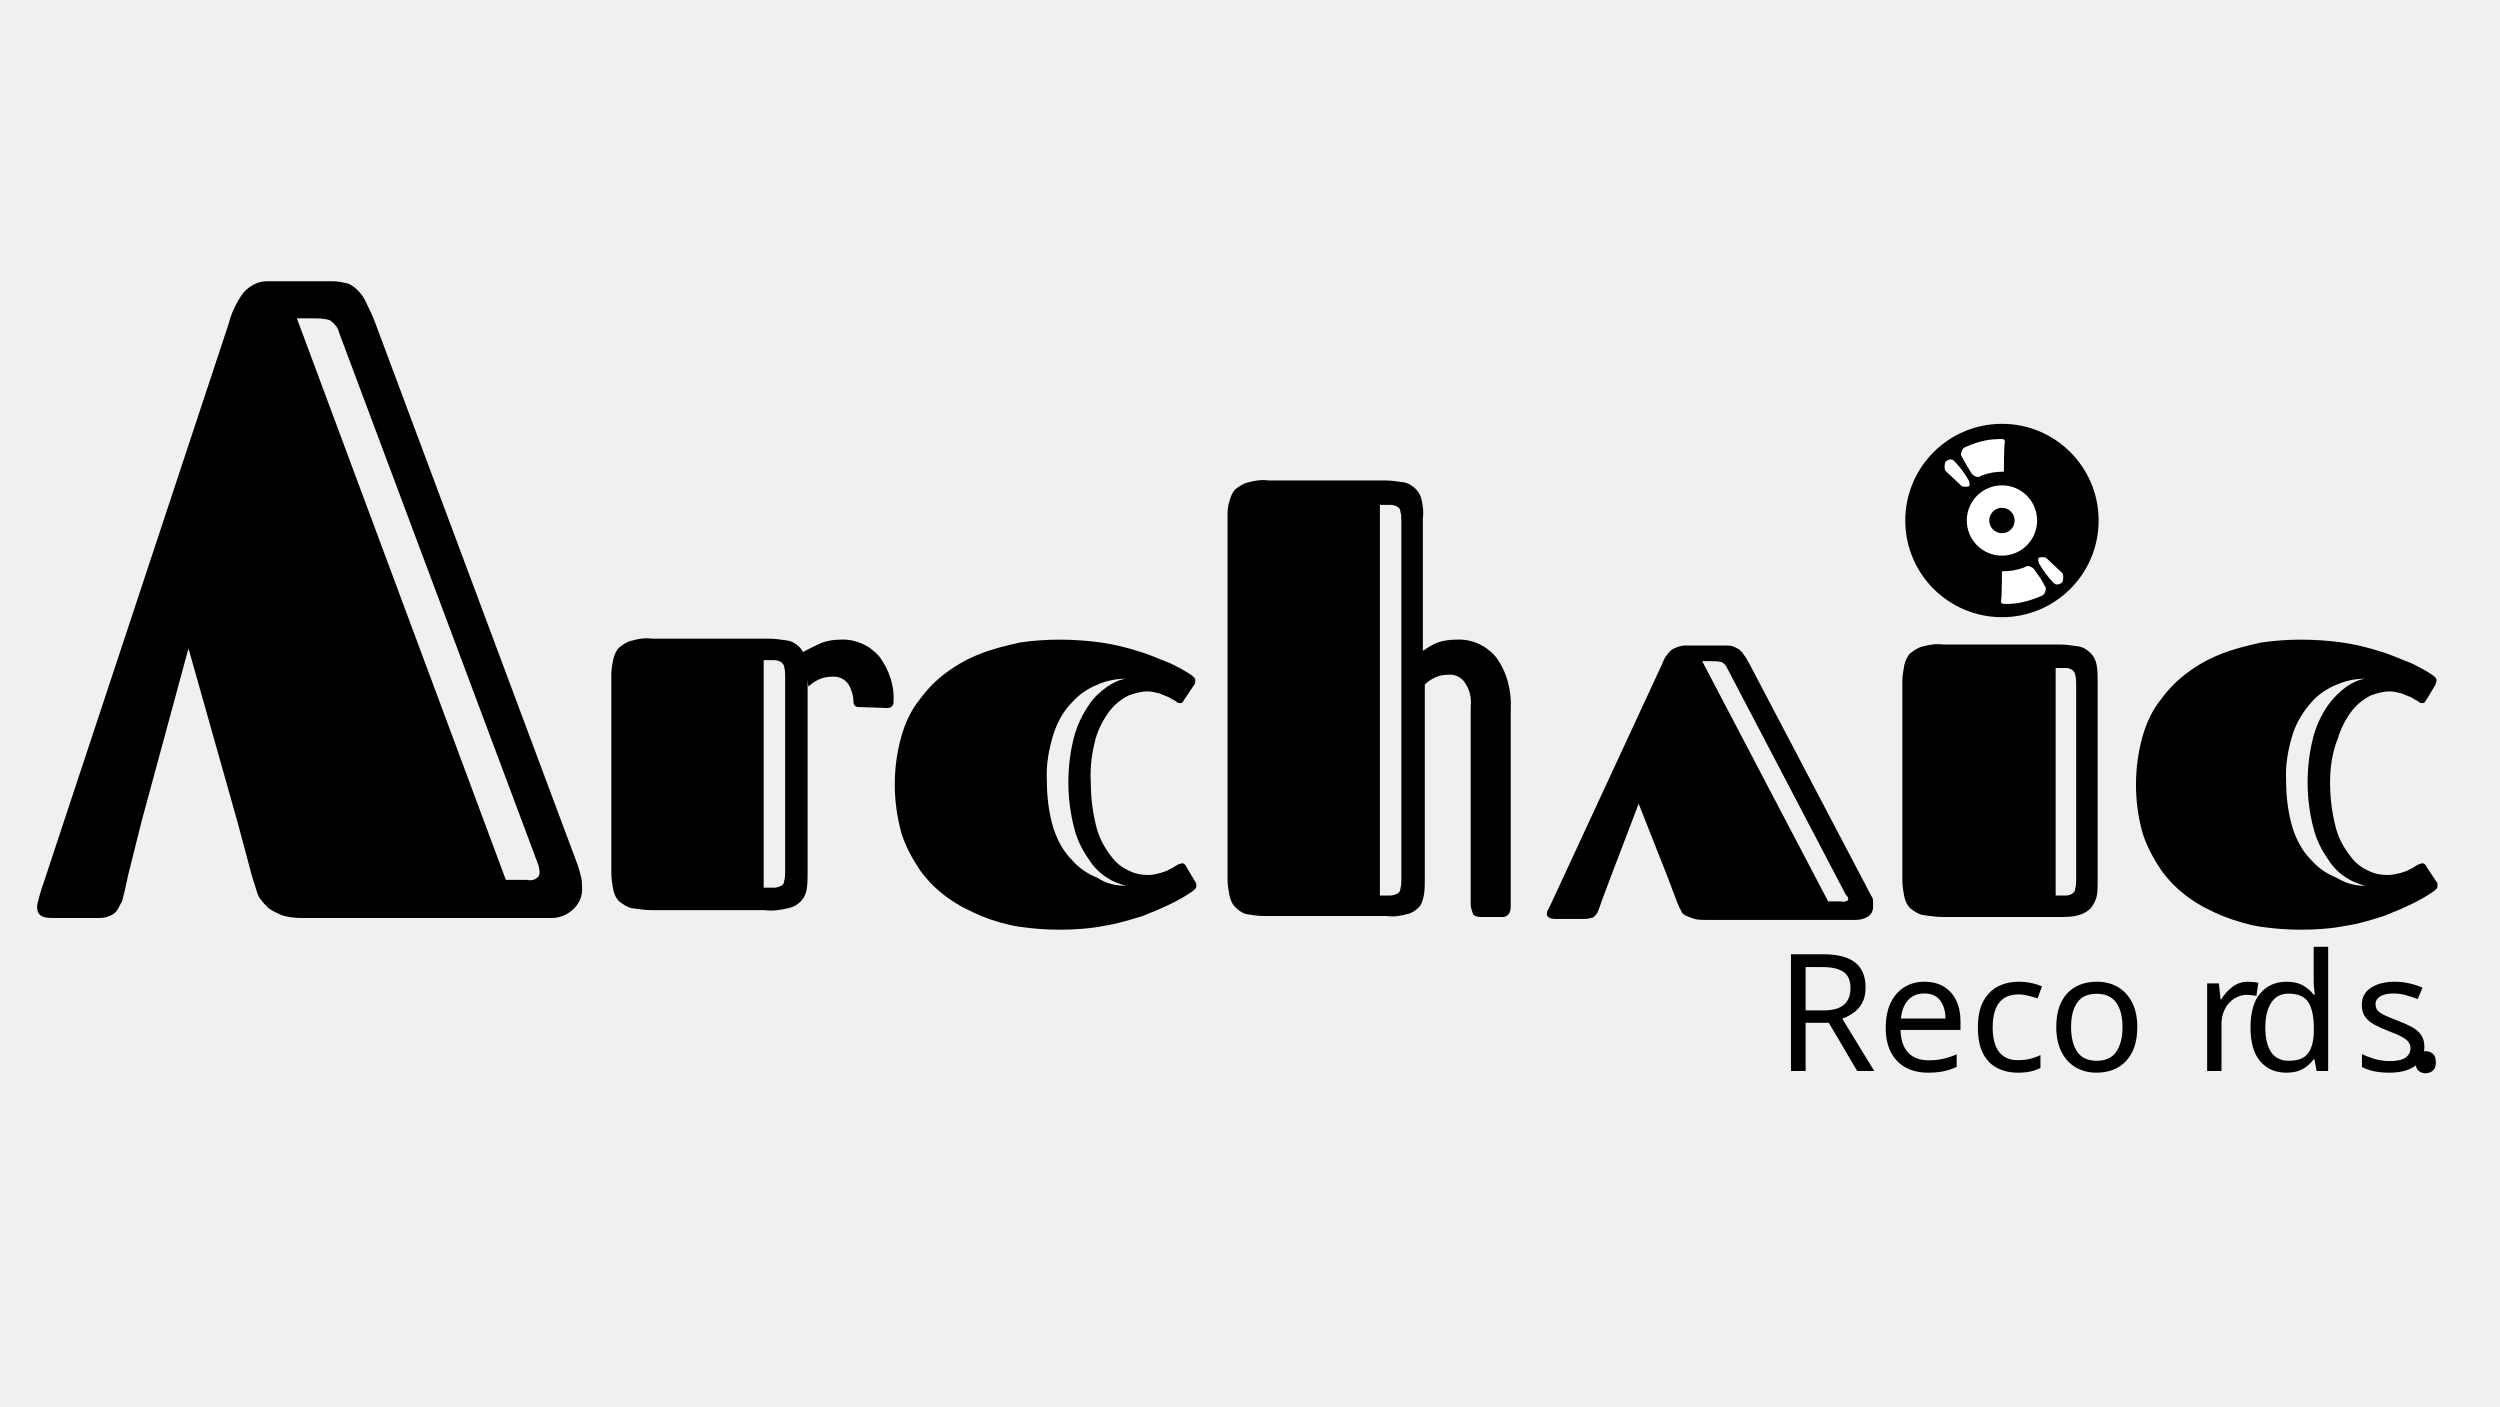
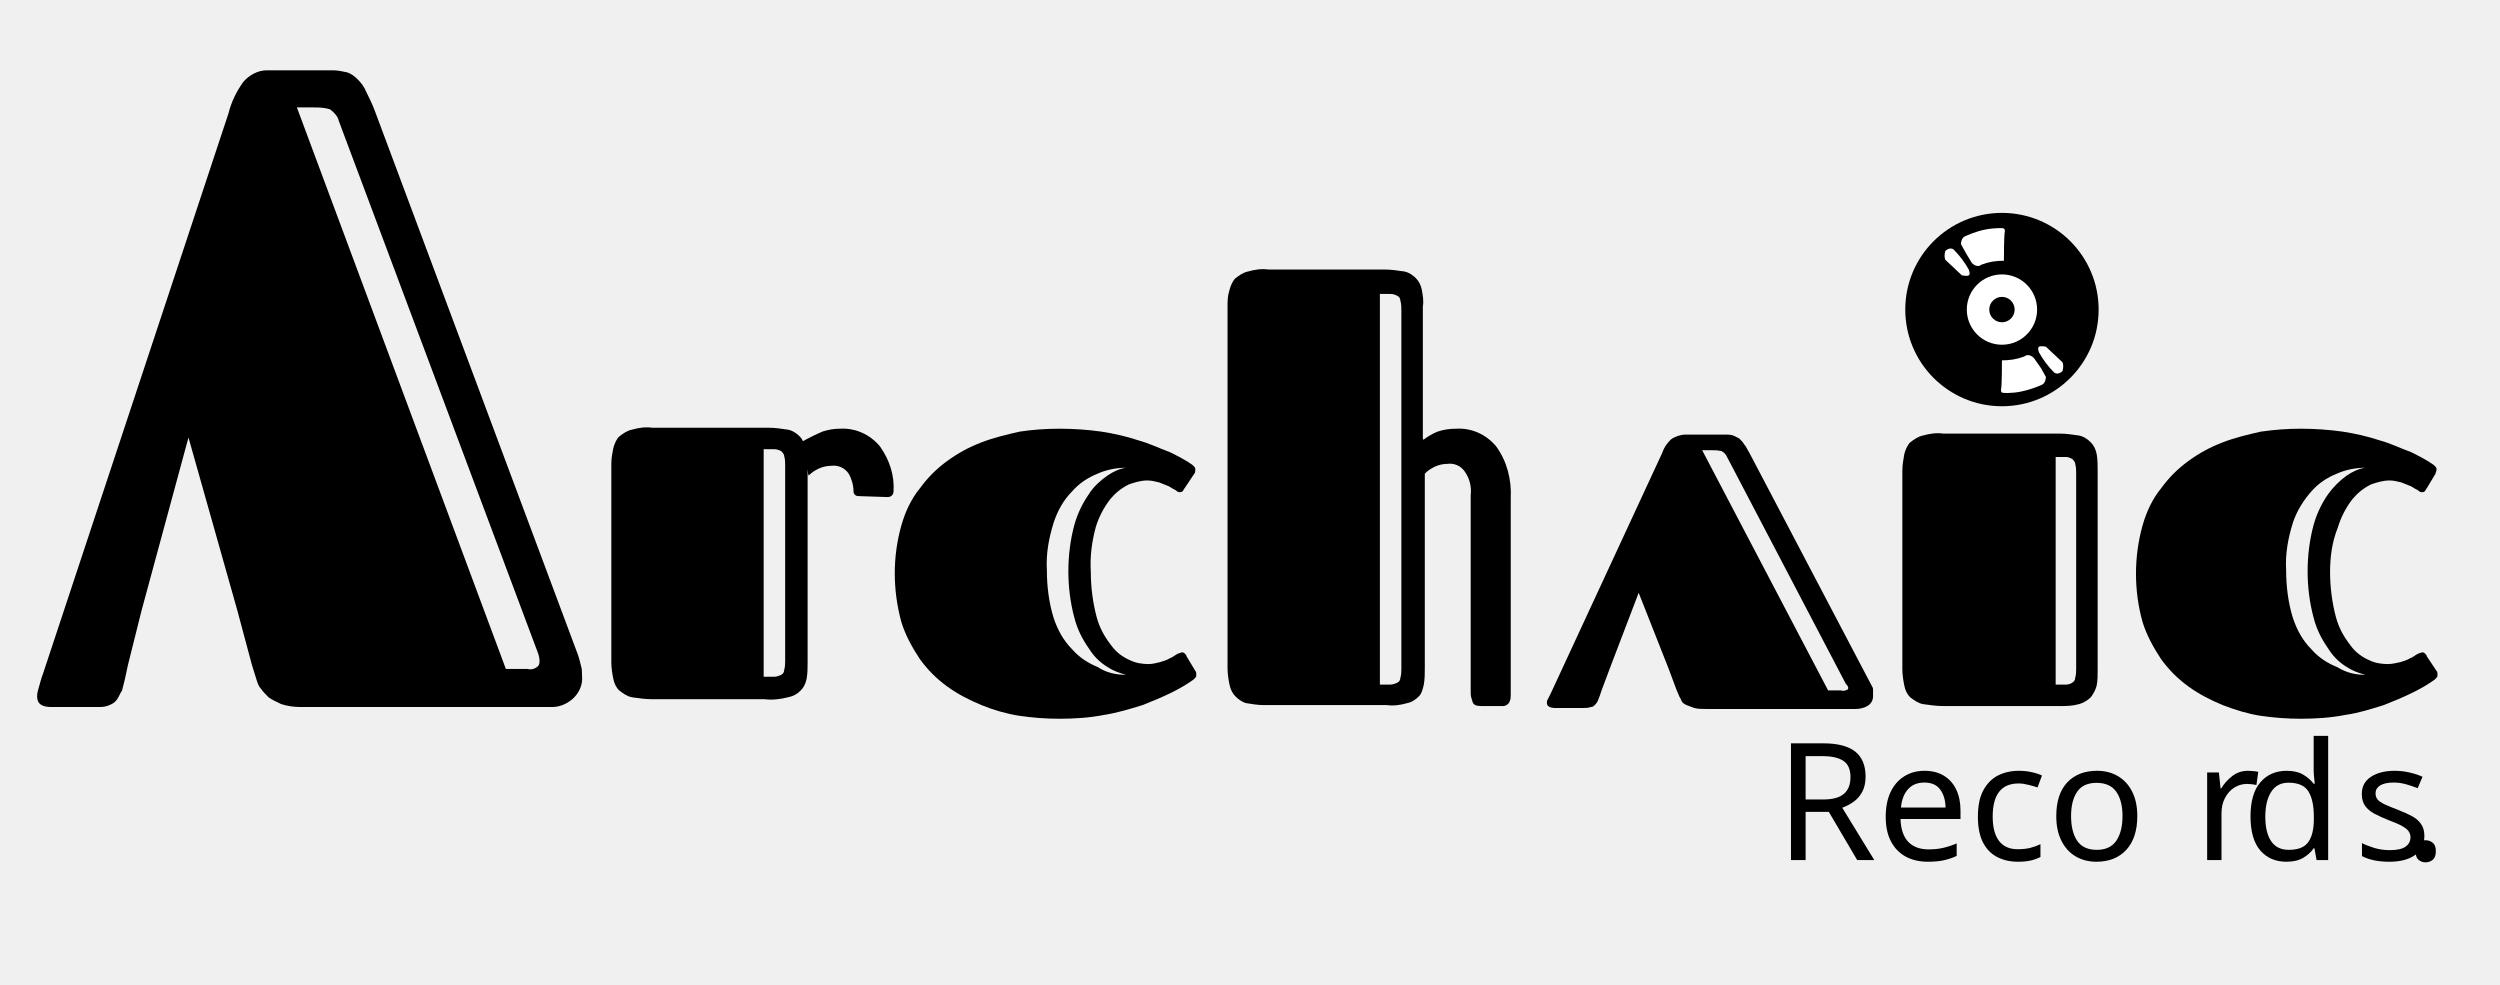
- <svg xmlns="http://www.w3.org/2000/svg" version="1.1" id="Layer_1" x="0px" y="0px" viewBox="0 0 256 144" style="enable-background:new 0 0 256 144;" xml:space="preserve">
+ <svg xmlns="http://www.w3.org/2000/svg" version="1.1" id="Layer_1" x="0px" y="0px" viewBox="0 0 256 100.8" style="enable-background:new 0 0 256 100.8;" xml:space="preserve">
  <style type="text/css">
	.st0{fill:#FFFFFF;}
	.st1{font-family:'CenturyGothicPro';}
	.st2{font-size:16.73px;}
- 	.st3{letter-spacing:-1;}
</style>
-   <path d="M59.5,89.8c-0.1-0.4-0.2-0.8-0.3-1.1L38.4,33c-0.3-0.8-0.6-1.4-0.9-2c-0.2-0.5-0.5-0.9-0.9-1.3c-0.3-0.3-0.7-0.6-1.1-0.7  c-0.5-0.1-0.9-0.2-1.4-0.2h-6.8c-0.9,0-1.8,0.5-2.4,1.2c-0.7,1-1.2,2-1.5,3.2l-19,57.4c-0.2,0.5-0.3,1-0.4,1.3  c-0.1,0.3-0.2,0.7-0.2,1c0,0.8,0.5,1.1,1.5,1.1H10c0.4,0,0.8,0,1.2-0.2c0.3-0.1,0.6-0.3,0.8-0.6c0.2-0.3,0.3-0.6,0.5-0.9  c0.1-0.4,0.2-0.8,0.3-1.2l0.3-1.4l1.4-5.6l4.8-17.7l5,17.7l1.5,5.6l0.5,1.6c0.1,0.3,0.2,0.6,0.4,0.8c0.2,0.3,0.5,0.6,0.8,0.9  c0.4,0.3,0.9,0.5,1.3,0.7c0.6,0.2,1.3,0.3,2,0.3h25.7c0.8,0,1.5-0.3,2.1-0.8c0.7-0.6,1.1-1.5,1-2.4C59.6,90.5,59.6,90.1,59.5,89.8z   M55.1,89.8c-0.3,0.3-0.7,0.4-1.1,0.3h-2.2L30.4,32.6H32c0.6,0,1.2,0,1.8,0.2c0.4,0.3,0.8,0.7,0.9,1.2l20.4,54.5  C55.3,89.1,55.3,89.6,55.1,89.8L55.1,89.8z" />
-   <path d="M82.7,75.6v13.8c0,0.6,0,1.1-0.1,1.7c-0.1,0.5-0.3,0.9-0.6,1.2c-0.4,0.4-0.8,0.6-1.3,0.7c-0.8,0.2-1.6,0.3-2.4,0.2H66.8  c-0.7,0-1.4-0.1-2.1-0.2c-0.5-0.1-0.9-0.4-1.3-0.7c-0.3-0.3-0.5-0.7-0.6-1.2c-0.1-0.5-0.2-1.1-0.2-1.7V69.1c0-0.6,0.1-1.1,0.2-1.6  c0.1-0.4,0.3-0.9,0.6-1.2c0.4-0.3,0.8-0.6,1.3-0.7c0.7-0.2,1.4-0.3,2.1-0.2h11.9c0.7,0,1.3,0.1,2,0.2c0.5,0.1,0.9,0.4,1.2,0.7  c0.3,0.3,0.5,0.8,0.6,1.2c0.1,0.6,0.2,1.1,0.2,1.7v2 M80.4,69.3c0-0.3,0-0.7-0.1-1c0-0.2-0.2-0.4-0.3-0.5c-0.2-0.1-0.4-0.2-0.7-0.2  c-0.4,0-0.7,0-1.1,0v23.3c0.4,0,0.7,0,1.1,0c0.2,0,0.5-0.1,0.7-0.2c0.2-0.1,0.3-0.3,0.3-0.5c0.1-0.3,0.1-0.7,0.1-1V69.3z" />
-   <path d="M111.7,80.2c0,1.5,0.2,3.1,0.6,4.6c0.3,1.1,0.8,2,1.5,2.9c0.5,0.7,1.2,1.2,1.9,1.5c0.6,0.3,1.3,0.4,1.9,0.4  c0.4,0,0.8-0.1,1.2-0.2c0.3-0.1,0.7-0.2,1-0.4c0.3-0.1,0.5-0.3,0.7-0.4c0.1-0.1,0.3-0.1,0.5-0.2c0.1,0,0.2,0,0.3,0.1  c0.1,0.1,0.2,0.2,0.2,0.3l0.9,1.5c0.1,0.1,0.1,0.2,0.1,0.4c0,0.1,0,0.2-0.1,0.3c-0.1,0.1-0.1,0.1-0.2,0.2c-0.7,0.5-1.4,0.9-2.2,1.3  c-1,0.5-2,0.9-3,1.3c-1.3,0.4-2.6,0.8-3.9,1c-1.5,0.3-3.1,0.4-4.6,0.4c-1.4,0-2.7-0.1-4.1-0.3c-1.3-0.2-2.7-0.6-3.9-1.1  c-1.2-0.5-2.4-1.1-3.5-1.9c-1.1-0.8-2-1.7-2.8-2.8c-0.8-1.2-1.5-2.5-1.9-3.8c-0.9-3.3-0.9-6.7,0-9.9c0.4-1.4,1-2.7,1.9-3.8  c0.8-1.1,1.7-2,2.8-2.8c1.1-0.8,2.2-1.4,3.5-1.9c1.3-0.5,2.6-0.8,3.9-1.1c1.3-0.2,2.7-0.3,4.1-0.3c1.4,0,2.9,0.1,4.3,0.3  c1.3,0.2,2.6,0.5,3.8,0.9c1.1,0.3,2.1,0.8,3.2,1.2c0.8,0.4,1.6,0.8,2.3,1.3l0.2,0.2c0.1,0.1,0.1,0.2,0.1,0.3c0,0.1,0,0.3-0.1,0.4  l-1,1.5c-0.1,0.1-0.1,0.2-0.2,0.3c-0.1,0.1-0.2,0.1-0.3,0.1c-0.2,0-0.3-0.1-0.4-0.2c-0.2-0.1-0.4-0.2-0.7-0.4  c-0.3-0.1-0.7-0.3-1-0.4c-0.4-0.1-0.8-0.2-1.2-0.2c-0.7,0-1.3,0.2-1.9,0.4c-0.8,0.4-1.4,0.9-1.9,1.5c-0.7,0.9-1.2,1.9-1.5,2.9  C111.8,77.1,111.6,78.6,111.7,80.2z M115.3,90.7c-0.7-0.2-1.3-0.4-1.9-0.8c-0.8-0.5-1.4-1.1-1.9-1.9c-0.7-1-1.2-2-1.5-3.2  c-0.4-1.5-0.6-3.1-0.6-4.7c0-1.6,0.2-3.2,0.6-4.7c0.3-1.1,0.8-2.2,1.5-3.2c0.5-0.8,1.2-1.4,1.9-1.9c0.6-0.4,1.2-0.7,1.9-0.8  c-1,0-2,0.2-2.9,0.6c-1,0.4-1.9,1-2.6,1.8c-0.9,0.9-1.5,2-1.9,3.2c-0.5,1.6-0.8,3.2-0.7,4.9c0,1.6,0.2,3.3,0.7,4.9  c0.4,1.2,1,2.3,1.9,3.2c0.7,0.8,1.6,1.4,2.6,1.8C113.3,90.5,114.3,90.7,115.3,90.7L115.3,90.7z" />
-   <path d="M145.8,66.6c0.4-0.3,0.9-0.6,1.4-0.8c0.6-0.2,1.2-0.3,1.9-0.3c1.6-0.1,3.1,0.6,4.1,1.8c1.1,1.5,1.6,3.4,1.5,5.3v20.1  c0,0.2,0,0.5-0.1,0.7c-0.1,0.3-0.4,0.5-0.7,0.5c-0.2,0-0.3,0-0.5,0h-1.7c-0.5,0-0.8-0.1-0.9-0.4c-0.1-0.3-0.2-0.6-0.2-0.9V72.3  c0.1-0.8-0.1-1.7-0.6-2.4c-0.4-0.6-1.1-0.9-1.8-0.8c-0.4,0-0.9,0.1-1.3,0.3c-0.4,0.2-0.7,0.4-1,0.7v19.9c0,0.6,0,1.1-0.1,1.7  c-0.1,0.4-0.2,0.9-0.5,1.2c-0.3,0.3-0.7,0.6-1.2,0.7c-0.7,0.2-1.4,0.3-2.1,0.2h-12.6c-0.6,0-1.2-0.1-1.8-0.2  c-0.4-0.1-0.8-0.4-1.1-0.7c-0.3-0.3-0.5-0.7-0.6-1.2c-0.1-0.5-0.2-1.1-0.2-1.7v-37c0-0.6,0-1.1,0.2-1.7c0.1-0.4,0.3-0.9,0.6-1.2  c0.4-0.3,0.8-0.6,1.3-0.7c0.7-0.2,1.4-0.3,2.1-0.2h11.9c0.7,0,1.3,0.1,2,0.2c0.5,0.1,0.9,0.4,1.2,0.7c0.3,0.3,0.5,0.7,0.6,1.2  c0.1,0.6,0.2,1.1,0.1,1.7V66.6z M143.5,53.4c0-0.3,0-0.7-0.1-1c0-0.2-0.1-0.4-0.3-0.5c-0.2-0.1-0.4-0.2-0.7-0.2c-0.4,0-0.7,0-1.1,0  v40c0.4,0,0.8,0,1.1,0c0.2,0,0.5-0.1,0.7-0.2c0.2-0.1,0.3-0.3,0.3-0.5c0.1-0.3,0.1-0.7,0.1-1V53.4z" />
-   <path d="M87.9,72.4c-0.3,0-0.5-0.2-0.5-0.5c0-0.6-0.2-1.3-0.5-1.8c-0.4-0.6-1.1-0.9-1.8-0.8c-0.4,0-0.9,0.1-1.3,0.3  c-0.4,0.2-0.7,0.4-1,0.7L82,66.9c0.7-0.4,1.5-0.8,2.2-1.1c0.6-0.2,1.2-0.3,1.8-0.3c1.6-0.1,3.1,0.6,4.1,1.8c1,1.4,1.5,3,1.4,4.6  c0,0.3-0.2,0.6-0.6,0.6c0,0,0,0,0,0L87.9,72.4z" />
-   <path d="M194.8,69.8c0-0.6,0.1-1.1,0.2-1.7c0.1-0.4,0.3-0.9,0.6-1.2c0.4-0.3,0.8-0.6,1.3-0.7c0.7-0.2,1.4-0.3,2.1-0.2h11.9  c0.7,0,1.3,0.1,2,0.2c0.5,0.1,0.9,0.4,1.2,0.7c0.3,0.3,0.5,0.7,0.6,1.2c0.1,0.6,0.1,1.1,0.1,1.7v20.4c0,0.5,0,1.1-0.1,1.6  c-0.1,0.4-0.3,0.8-0.6,1.2c-0.3,0.3-0.8,0.6-1.2,0.7c-0.7,0.2-1.3,0.2-2,0.2H199c-0.7,0-1.4-0.1-2.1-0.2c-0.5-0.1-0.9-0.4-1.3-0.7  c-0.3-0.3-0.5-0.7-0.6-1.2c-0.1-0.5-0.2-1.1-0.2-1.7V69.8z M212.6,70.1c0-0.3,0-0.7-0.1-1c0-0.2-0.2-0.4-0.3-0.5  c-0.2-0.1-0.4-0.2-0.6-0.2c-0.3,0-0.6,0-1.1,0v23.3c0.4,0,0.8,0,1.1,0c0.2,0,0.5-0.1,0.6-0.2c0.2-0.1,0.3-0.3,0.3-0.5  c0.1-0.3,0.1-0.7,0.1-1V70.1z" />
-   <path d="M238.6,80.2c0,1.5,0.2,3.1,0.6,4.6c0.3,1.1,0.8,2,1.5,2.9c0.5,0.7,1.2,1.2,1.9,1.5c0.6,0.3,1.3,0.4,1.9,0.4  c0.4,0,0.9-0.1,1.3-0.2c0.3-0.1,0.7-0.2,1-0.4c0.3-0.1,0.5-0.3,0.7-0.4c0.1-0.1,0.3-0.1,0.5-0.2c0.1,0,0.2,0,0.3,0.1  c0.1,0.1,0.2,0.2,0.2,0.3l1,1.5c0.1,0.1,0.1,0.2,0.1,0.4c0,0.1,0,0.2-0.1,0.3c-0.1,0.1-0.1,0.1-0.2,0.2c-0.7,0.5-1.4,0.9-2.2,1.3  c-1,0.5-2,0.9-3,1.3c-1.3,0.4-2.5,0.8-3.9,1c-1.5,0.3-3.1,0.4-4.6,0.4c-1.4,0-2.7-0.1-4.1-0.3c-1.3-0.2-2.6-0.6-3.9-1.1  c-1.2-0.5-2.4-1.1-3.5-1.9c-1.1-0.8-2-1.7-2.8-2.8c-0.8-1.2-1.5-2.5-1.9-3.8c-0.9-3.2-0.9-6.7,0-9.9c0.4-1.4,1-2.7,1.9-3.8  c0.8-1.1,1.7-2,2.8-2.8c1.1-0.8,2.2-1.4,3.5-1.9c1.3-0.5,2.6-0.8,3.9-1.1c1.4-0.2,2.7-0.3,4.1-0.3c1.4,0,2.9,0.1,4.3,0.3  c1.3,0.2,2.6,0.5,3.8,0.9c1.1,0.3,2.1,0.8,3.2,1.2c0.8,0.4,1.6,0.8,2.3,1.3l0.2,0.2c0.1,0.1,0.1,0.2,0.1,0.3c0,0.1-0.1,0.3-0.1,0.4  l-0.9,1.5c-0.1,0.1-0.1,0.2-0.2,0.3c-0.1,0.1-0.2,0.1-0.3,0.1c-0.2,0-0.3-0.1-0.4-0.2c-0.2-0.1-0.4-0.2-0.7-0.4  c-0.3-0.1-0.7-0.3-1-0.4c-0.4-0.1-0.8-0.2-1.2-0.2c-0.7,0-1.3,0.2-1.9,0.4c-0.8,0.4-1.4,0.9-1.9,1.5c-0.7,0.9-1.2,1.9-1.5,2.9  C238.8,77.1,238.6,78.6,238.6,80.2z M242.2,90.7c-0.7-0.2-1.3-0.4-1.9-0.8c-0.8-0.5-1.4-1.1-1.9-1.9c-0.7-1-1.2-2-1.5-3.2  c-0.4-1.5-0.6-3.1-0.6-4.7c0-1.6,0.2-3.2,0.6-4.7c0.3-1.1,0.8-2.2,1.5-3.2c0.5-0.7,1.2-1.4,1.9-1.9c0.6-0.4,1.2-0.7,1.9-0.8  c-1,0-2,0.2-2.9,0.6c-1,0.4-1.9,1-2.6,1.8c-0.8,0.9-1.5,2-1.9,3.2c-0.5,1.6-0.8,3.2-0.7,4.9c0,1.6,0.2,3.3,0.7,4.9  c0.4,1.2,1,2.3,1.9,3.2c0.7,0.8,1.6,1.4,2.6,1.8C240.3,90.5,241.2,90.7,242.2,90.7L242.2,90.7z" />
-   <path d="M191.8,92.2c0-0.2-0.1-0.3-0.2-0.5l-12.5-23.8c-0.2-0.3-0.3-0.6-0.5-0.8c-0.1-0.2-0.3-0.4-0.5-0.6c-0.2-0.1-0.4-0.2-0.6-0.3  c-0.3-0.1-0.6-0.1-0.8-0.1h-4.1c-0.5,0-1.1,0.2-1.5,0.5c-0.4,0.4-0.7,0.8-0.9,1.4l-11.4,24.6c-0.1,0.2-0.2,0.4-0.3,0.6  c-0.1,0.1-0.1,0.3-0.1,0.4c0,0.3,0.3,0.5,0.9,0.5h2.8c0.3,0,0.5,0,0.8-0.1c0.2,0,0.3-0.1,0.4-0.2c0.1-0.1,0.2-0.2,0.3-0.4  c0.1-0.2,0.1-0.3,0.2-0.5l0.2-0.6l0.9-2.4l2.9-7.6l3,7.6l0.9,2.4l0.3,0.7c0.1,0.1,0.1,0.2,0.2,0.4c0.1,0.2,0.3,0.3,0.5,0.4  c0.3,0.1,0.5,0.2,0.8,0.3c0.4,0.1,0.8,0.1,1.2,0.1H190c0.4,0,0.9-0.1,1.2-0.3c0.4-0.2,0.6-0.6,0.6-1  C191.8,92.5,191.8,92.3,191.8,92.2z M189.2,92.2c-0.2,0.1-0.4,0.2-0.7,0.1h-1.3l-12.9-24.6h0.9c0.4,0,0.7,0,1.1,0.1  c0.2,0.1,0.4,0.3,0.5,0.5l12.2,23.3C189.3,91.9,189.3,92.1,189.2,92.2L189.2,92.2z" />
-   <circle cx="205" cy="53.3" r="9.9" />
-   <circle class="st0" cx="205" cy="53.3" r="3.6" />
-   <circle cx="205" cy="53.3" r="1.3" />
-   <path class="st0" d="M201.3,47.5l-0.5-0.9c0,0,0-0.6,0.4-0.8c0.9-0.4,1.8-0.7,2.8-0.8c1.1-0.1,1.2,0,1.2,0c0.1,0.1,0.1,0.2,0.1,0.3  c-0.1,0.2-0.1,3-0.1,3c-0.8,0-1.5,0.1-2.3,0.4c-0.5,0.4-1-0.2-1-0.2L201.3,47.5z" />
-   <path class="st0" d="M199.2,47.3c0,0,0.5-0.5,0.9-0.1c0.6,0.6,1.1,1.3,1.5,2c0,0,0.2,0.5,0,0.6s-0.7,0-0.7,0l-1.7-1.6  C199.1,48,199.1,47.6,199.2,47.3z" />
-   <path class="st0" d="M209,59.3l0.5,0.9c0,0,0,0.6-0.4,0.8c-0.9,0.4-1.9,0.7-2.8,0.8c-1.1,0.1-1.3,0-1.3,0c-0.1-0.1-0.1-0.2-0.1-0.3  c0.1-0.2,0.1-3,0.1-3c0.8,0,1.5-0.1,2.3-0.4c0.5-0.4,1,0.2,1,0.2L209,59.3z" />
-   <path class="st0" d="M211.2,59.6c0,0-0.5,0.5-0.9,0.1c-0.6-0.6-1.1-1.3-1.5-2c0,0-0.2-0.5,0-0.6s0.7,0,0.7,0l1.7,1.6  C211.3,58.9,211.3,59.3,211.2,59.6z" />
-   <text transform="matrix(1 0 0 1 181.77 109.67)" class="st1 st2">Reco</text>
-   <text transform="matrix(1 0 0 1 224.59 109.67)" class="st1 st2">r</text>
-   <text transform="matrix(1 0 0 1 229.53 109.67)" class="st1 st2">d</text>
-   <text transform="matrix(1 0 0 1 240.99 109.67)" class="st1 st2 st3">s</text>
-   <text transform="matrix(1 0 0 1 246.15 109.67)" class="st1 st2">.</text>
+   <path d="M59.5,68.2c-0.1-0.4-0.2-0.8-0.3-1.1L38.4,11.4c-0.3-0.8-0.6-1.4-0.9-2c-0.2-0.5-0.5-0.9-0.9-1.3c-0.3-0.3-0.7-0.6-1.1-0.7  c-0.5-0.1-0.9-0.2-1.4-0.2h-6.8c-0.9,0-1.8,0.5-2.4,1.2c-0.7,1-1.2,2-1.5,3.2L4.4,69c-0.2,0.5-0.3,1-0.4,1.3s-0.2,0.7-0.2,1  c0,0.8,0.5,1.1,1.5,1.1H10c0.4,0,0.8,0,1.2-0.2c0.3-0.1,0.6-0.3,0.8-0.6c0.2-0.3,0.3-0.6,0.5-0.9c0.1-0.4,0.2-0.8,0.3-1.2l0.3-1.4  l1.4-5.6l4.8-17.7l5,17.7l1.5,5.6l0.5,1.6c0.1,0.3,0.2,0.6,0.4,0.8c0.2,0.3,0.5,0.6,0.8,0.9c0.4,0.3,0.9,0.5,1.3,0.7  c0.6,0.2,1.3,0.3,2,0.3h25.7c0.8,0,1.5-0.3,2.1-0.8c0.7-0.6,1.1-1.5,1-2.4C59.6,68.9,59.6,68.5,59.5,68.2z M55.1,68.2  c-0.3,0.3-0.7,0.4-1.1,0.3h-2.2L30.4,11H32c0.6,0,1.2,0,1.8,0.2c0.4,0.3,0.8,0.7,0.9,1.2l20.4,54.5C55.3,67.5,55.3,68,55.1,68.2  L55.1,68.2z" />
+   <path d="M82.7,54v13.8c0,0.6,0,1.1-0.1,1.7c-0.1,0.5-0.3,0.9-0.6,1.2c-0.4,0.4-0.8,0.6-1.3,0.7c-0.8,0.2-1.6,0.3-2.4,0.2H66.8  c-0.7,0-1.4-0.1-2.1-0.2c-0.5-0.1-0.9-0.4-1.3-0.7c-0.3-0.3-0.5-0.7-0.6-1.2s-0.2-1.1-0.2-1.7V47.5c0-0.6,0.1-1.1,0.2-1.6  c0.1-0.4,0.3-0.9,0.6-1.2c0.4-0.3,0.8-0.6,1.3-0.7c0.7-0.2,1.4-0.3,2.1-0.2h11.9c0.7,0,1.3,0.1,2,0.2c0.5,0.1,0.9,0.4,1.2,0.7  c0.3,0.3,0.5,0.8,0.6,1.2c0.1,0.6,0.2,1.1,0.2,1.7v2 M80.4,47.7c0-0.3,0-0.7-0.1-1c0-0.2-0.2-0.4-0.3-0.5c-0.2-0.1-0.4-0.2-0.7-0.2  c-0.4,0-0.7,0-1.1,0v23.3c0.4,0,0.7,0,1.1,0c0.2,0,0.5-0.1,0.7-0.2s0.3-0.3,0.3-0.5c0.1-0.3,0.1-0.7,0.1-1V47.7z" />
+   <path d="M111.7,58.6c0,1.5,0.2,3.1,0.6,4.6c0.3,1.1,0.8,2,1.5,2.9c0.5,0.7,1.2,1.2,1.9,1.5c0.6,0.3,1.3,0.4,1.9,0.4  c0.4,0,0.8-0.1,1.2-0.2c0.3-0.1,0.7-0.2,1-0.4c0.3-0.1,0.5-0.3,0.7-0.4c0.1-0.1,0.3-0.1,0.5-0.2c0.1,0,0.2,0,0.3,0.1  c0.1,0.1,0.2,0.2,0.2,0.3l0.9,1.5c0.1,0.1,0.1,0.2,0.1,0.4c0,0.1,0,0.2-0.1,0.3c-0.1,0.1-0.1,0.1-0.2,0.2c-0.7,0.5-1.4,0.9-2.2,1.3  c-1,0.5-2,0.9-3,1.3c-1.3,0.4-2.6,0.8-3.9,1c-1.5,0.3-3.1,0.4-4.6,0.4c-1.4,0-2.7-0.1-4.1-0.3c-1.3-0.2-2.7-0.6-3.9-1.1  c-1.2-0.5-2.4-1.1-3.5-1.9s-2-1.7-2.8-2.8c-0.8-1.2-1.5-2.5-1.9-3.8c-0.9-3.3-0.9-6.7,0-9.9c0.4-1.4,1-2.7,1.9-3.8  c0.8-1.1,1.7-2,2.8-2.8c1.1-0.8,2.2-1.4,3.5-1.9s2.6-0.8,3.9-1.1c1.3-0.2,2.7-0.3,4.1-0.3s2.9,0.1,4.3,0.3c1.3,0.2,2.6,0.5,3.8,0.9  c1.1,0.3,2.1,0.8,3.2,1.2c0.8,0.4,1.6,0.8,2.3,1.3l0.2,0.2c0.1,0.1,0.1,0.2,0.1,0.3c0,0.1,0,0.3-0.1,0.4l-1,1.5  c-0.1,0.1-0.1,0.2-0.2,0.3c-0.1,0.1-0.2,0.1-0.3,0.1c-0.2,0-0.3-0.1-0.4-0.2c-0.2-0.1-0.4-0.2-0.7-0.4c-0.3-0.1-0.7-0.3-1-0.4  c-0.4-0.1-0.8-0.2-1.2-0.2c-0.7,0-1.3,0.2-1.9,0.4c-0.8,0.4-1.4,0.9-1.9,1.5c-0.7,0.9-1.2,1.9-1.5,2.9  C111.8,55.5,111.6,57,111.7,58.6z M115.3,69.1c-0.7-0.2-1.3-0.4-1.9-0.8c-0.8-0.5-1.4-1.1-1.9-1.9c-0.7-1-1.2-2-1.5-3.2  c-0.4-1.5-0.6-3.1-0.6-4.7s0.2-3.2,0.6-4.7c0.3-1.1,0.8-2.2,1.5-3.2c0.5-0.8,1.2-1.4,1.9-1.9c0.6-0.4,1.2-0.7,1.9-0.8  c-1,0-2,0.2-2.9,0.6c-1,0.4-1.9,1-2.6,1.8c-0.9,0.9-1.5,2-1.9,3.2c-0.5,1.6-0.8,3.2-0.7,4.9c0,1.6,0.2,3.3,0.7,4.9  c0.4,1.2,1,2.3,1.9,3.2c0.7,0.8,1.6,1.4,2.6,1.8C113.3,68.9,114.3,69.1,115.3,69.1L115.3,69.1z" />
+   <path d="M145.8,45c0.4-0.3,0.9-0.6,1.4-0.8c0.6-0.2,1.2-0.3,1.9-0.3c1.6-0.1,3.1,0.6,4.1,1.8c1.1,1.5,1.6,3.4,1.5,5.3v20.1  c0,0.2,0,0.5-0.1,0.7c-0.1,0.3-0.4,0.5-0.7,0.5c-0.2,0-0.3,0-0.5,0h-1.7c-0.5,0-0.8-0.1-0.9-0.4c-0.1-0.3-0.2-0.6-0.2-0.9V50.7  c0.1-0.8-0.1-1.7-0.6-2.4c-0.4-0.6-1.1-0.9-1.8-0.8c-0.4,0-0.9,0.1-1.3,0.3c-0.4,0.2-0.7,0.4-1,0.7v19.9c0,0.6,0,1.1-0.1,1.7  c-0.1,0.4-0.2,0.9-0.5,1.2c-0.3,0.3-0.7,0.6-1.2,0.7c-0.7,0.2-1.4,0.3-2.1,0.2h-12.6c-0.6,0-1.2-0.1-1.8-0.2  c-0.4-0.1-0.8-0.4-1.1-0.7c-0.3-0.3-0.5-0.7-0.6-1.2s-0.2-1.1-0.2-1.7v-37c0-0.6,0-1.1,0.2-1.7c0.1-0.4,0.3-0.9,0.6-1.2  c0.4-0.3,0.8-0.6,1.3-0.7c0.7-0.2,1.4-0.3,2.1-0.2h11.9c0.7,0,1.3,0.1,2,0.2c0.5,0.1,0.9,0.4,1.2,0.7s0.5,0.7,0.6,1.2  c0.1,0.6,0.2,1.1,0.1,1.7V45H145.8z M143.5,31.8c0-0.3,0-0.7-0.1-1c0-0.2-0.1-0.4-0.3-0.5s-0.4-0.2-0.7-0.2c-0.4,0-0.7,0-1.1,0v40  c0.4,0,0.8,0,1.1,0c0.2,0,0.5-0.1,0.7-0.2s0.3-0.3,0.3-0.5c0.1-0.3,0.1-0.7,0.1-1V31.8z" />
+   <path d="M87.9,50.8c-0.3,0-0.5-0.2-0.5-0.5c0-0.6-0.2-1.3-0.5-1.8c-0.4-0.6-1.1-0.9-1.8-0.8c-0.4,0-0.9,0.1-1.3,0.3  c-0.4,0.2-0.7,0.4-1,0.7L82,45.3c0.7-0.4,1.5-0.8,2.2-1.1c0.6-0.2,1.2-0.3,1.8-0.3c1.6-0.1,3.1,0.6,4.1,1.8c1,1.4,1.5,3,1.4,4.6  c0,0.3-0.2,0.6-0.6,0.6l0,0L87.9,50.8z" />
+   <path d="M194.8,48.2c0-0.6,0.1-1.1,0.2-1.7c0.1-0.4,0.3-0.9,0.6-1.2c0.4-0.3,0.8-0.6,1.3-0.7c0.7-0.2,1.4-0.3,2.1-0.2h11.9  c0.7,0,1.3,0.1,2,0.2c0.5,0.1,0.9,0.4,1.2,0.7c0.3,0.3,0.5,0.7,0.6,1.2c0.1,0.6,0.1,1.1,0.1,1.7v20.4c0,0.5,0,1.1-0.1,1.6  c-0.1,0.4-0.3,0.8-0.6,1.2c-0.3,0.3-0.8,0.6-1.2,0.7c-0.7,0.2-1.3,0.2-2,0.2H199c-0.7,0-1.4-0.1-2.1-0.2c-0.5-0.1-0.9-0.4-1.3-0.7  c-0.3-0.3-0.5-0.7-0.6-1.2s-0.2-1.1-0.2-1.7L194.8,48.2L194.8,48.2z M212.6,48.5c0-0.3,0-0.7-0.1-1c0-0.2-0.2-0.4-0.3-0.5  c-0.2-0.1-0.4-0.2-0.6-0.2c-0.3,0-0.6,0-1.1,0v23.3c0.4,0,0.8,0,1.1,0c0.2,0,0.5-0.1,0.6-0.2c0.2-0.1,0.3-0.3,0.3-0.5  c0.1-0.3,0.1-0.7,0.1-1V48.5z" />
+   <path d="M238.6,58.6c0,1.5,0.2,3.1,0.6,4.6c0.3,1.1,0.8,2,1.5,2.9c0.5,0.7,1.2,1.2,1.9,1.5c0.6,0.3,1.3,0.4,1.9,0.4  c0.4,0,0.9-0.1,1.3-0.2c0.3-0.1,0.7-0.2,1-0.4c0.3-0.1,0.5-0.3,0.7-0.4c0.1-0.1,0.3-0.1,0.5-0.2c0.1,0,0.2,0,0.3,0.1  s0.2,0.2,0.2,0.3l1,1.5c0.1,0.1,0.1,0.2,0.1,0.4c0,0.1,0,0.2-0.1,0.3c-0.1,0.1-0.1,0.1-0.2,0.2c-0.7,0.5-1.4,0.9-2.2,1.3  c-1,0.5-2,0.9-3,1.3c-1.3,0.4-2.5,0.8-3.9,1c-1.5,0.3-3.1,0.4-4.6,0.4c-1.4,0-2.7-0.1-4.1-0.3c-1.3-0.2-2.6-0.6-3.9-1.1  c-1.2-0.5-2.4-1.1-3.5-1.9s-2-1.7-2.8-2.8c-0.8-1.2-1.5-2.5-1.9-3.8c-0.9-3.2-0.9-6.7,0-9.9c0.4-1.4,1-2.7,1.9-3.8  c0.8-1.1,1.7-2,2.8-2.8s2.2-1.4,3.5-1.9s2.6-0.8,3.9-1.1c1.4-0.2,2.7-0.3,4.1-0.3c1.4,0,2.9,0.1,4.3,0.3c1.3,0.2,2.6,0.5,3.8,0.9  c1.1,0.3,2.1,0.8,3.2,1.2c0.8,0.4,1.6,0.8,2.3,1.3l0.2,0.2c0.1,0.1,0.1,0.2,0.1,0.3c0,0.1-0.1,0.3-0.1,0.4l-0.9,1.5  c-0.1,0.1-0.1,0.2-0.2,0.3c-0.1,0.1-0.2,0.1-0.3,0.1c-0.2,0-0.3-0.1-0.4-0.2c-0.2-0.1-0.4-0.2-0.7-0.4c-0.3-0.1-0.7-0.3-1-0.4  c-0.4-0.1-0.8-0.2-1.2-0.2c-0.7,0-1.3,0.2-1.9,0.4c-0.8,0.4-1.4,0.9-1.9,1.5c-0.7,0.9-1.2,1.9-1.5,2.9  C238.8,55.5,238.6,57,238.6,58.6z M242.2,69.1c-0.7-0.2-1.3-0.4-1.9-0.8c-0.8-0.5-1.4-1.1-1.9-1.9c-0.7-1-1.2-2-1.5-3.2  c-0.4-1.5-0.6-3.1-0.6-4.7s0.2-3.2,0.6-4.7c0.3-1.1,0.8-2.2,1.5-3.2c0.5-0.7,1.2-1.4,1.9-1.9c0.6-0.4,1.2-0.7,1.9-0.8  c-1,0-2,0.2-2.9,0.6c-1,0.4-1.9,1-2.6,1.8c-0.8,0.9-1.5,2-1.9,3.2c-0.5,1.6-0.8,3.2-0.7,4.9c0,1.6,0.2,3.3,0.7,4.9  c0.4,1.2,1,2.3,1.9,3.2c0.7,0.8,1.6,1.4,2.6,1.8C240.3,68.9,241.2,69.1,242.2,69.1L242.2,69.1z" />
+   <path d="M191.8,70.6c0-0.2-0.1-0.3-0.2-0.5l-12.5-23.8c-0.2-0.3-0.3-0.6-0.5-0.8c-0.1-0.2-0.3-0.4-0.5-0.6c-0.2-0.1-0.4-0.2-0.6-0.3  c-0.3-0.1-0.6-0.1-0.8-0.1h-4.1c-0.5,0-1.1,0.2-1.5,0.5c-0.4,0.4-0.7,0.8-0.9,1.4L158.8,71c-0.1,0.2-0.2,0.4-0.3,0.6  c-0.1,0.1-0.1,0.3-0.1,0.4c0,0.3,0.3,0.5,0.9,0.5h2.8c0.3,0,0.5,0,0.8-0.1c0.2,0,0.3-0.1,0.4-0.2c0.1-0.1,0.2-0.2,0.3-0.4  c0.1-0.2,0.1-0.3,0.2-0.5l0.2-0.6l0.9-2.4l2.9-7.6l3,7.6l0.9,2.4l0.3,0.7c0.1,0.1,0.1,0.2,0.2,0.4c0.1,0.2,0.3,0.3,0.5,0.4  c0.3,0.1,0.5,0.2,0.8,0.3c0.4,0.1,0.8,0.1,1.2,0.1H190c0.4,0,0.9-0.1,1.2-0.3c0.4-0.2,0.6-0.6,0.6-1  C191.8,70.9,191.8,70.7,191.8,70.6z M189.2,70.6c-0.2,0.1-0.4,0.2-0.7,0.1h-1.3l-12.9-24.6h0.9c0.4,0,0.7,0,1.1,0.1  c0.2,0.1,0.4,0.3,0.5,0.5L189,70C189.3,70.3,189.3,70.5,189.2,70.6L189.2,70.6z" />
+   <circle cx="205" cy="31.7" r="9.9" />
+   <circle class="st0" cx="205" cy="31.7" r="3.6" />
+   <circle cx="205" cy="31.7" r="1.3" />
+   <path class="st0" d="M201.3,25.9l-0.5-0.9c0,0,0-0.6,0.4-0.8c0.9-0.4,1.8-0.7,2.8-0.8c1.1-0.1,1.2,0,1.2,0c0.1,0.1,0.1,0.2,0.1,0.3  c-0.1,0.2-0.1,3-0.1,3c-0.8,0-1.5,0.1-2.3,0.4c-0.5,0.4-1-0.2-1-0.2L201.3,25.9z" />
+   <path class="st0" d="M199.2,25.7c0,0,0.5-0.5,0.9-0.1c0.6,0.6,1.1,1.3,1.5,2c0,0,0.2,0.5,0,0.6s-0.7,0-0.7,0l-1.7-1.6  C199.1,26.4,199.1,26,199.2,25.7z" />
+   <path class="st0" d="M209,37.7l0.5,0.9c0,0,0,0.6-0.4,0.8c-0.9,0.4-1.9,0.7-2.8,0.8c-1.1,0.1-1.3,0-1.3,0c-0.1-0.1-0.1-0.2-0.1-0.3  c0.1-0.2,0.1-3,0.1-3c0.8,0,1.5-0.1,2.3-0.4c0.5-0.4,1,0.2,1,0.2L209,37.7z" />
+   <path class="st0" d="M211.2,38c0,0-0.5,0.5-0.9,0.1c-0.6-0.6-1.1-1.3-1.5-2c0,0-0.2-0.5,0-0.6s0.7,0,0.7,0l1.7,1.6  C211.3,37.3,211.3,37.7,211.2,38z" />
+   <text transform="matrix(1 0 0 1 181.77 88.07)" class="st1 st2">Reco</text>
+   <text transform="matrix(1 0 0 1 224.59 88.07)" class="st1 st2">r</text>
+   <text transform="matrix(1 0 0 1 229.53 88.07)" class="st1 st2">d</text>
+   <text transform="matrix(1 0 0 1 240.99 88.07)" class="st1 st2">s</text>
+   <text transform="matrix(1 0 0 1 246.15 88.07)" class="st1 st2">.</text>
</svg>
